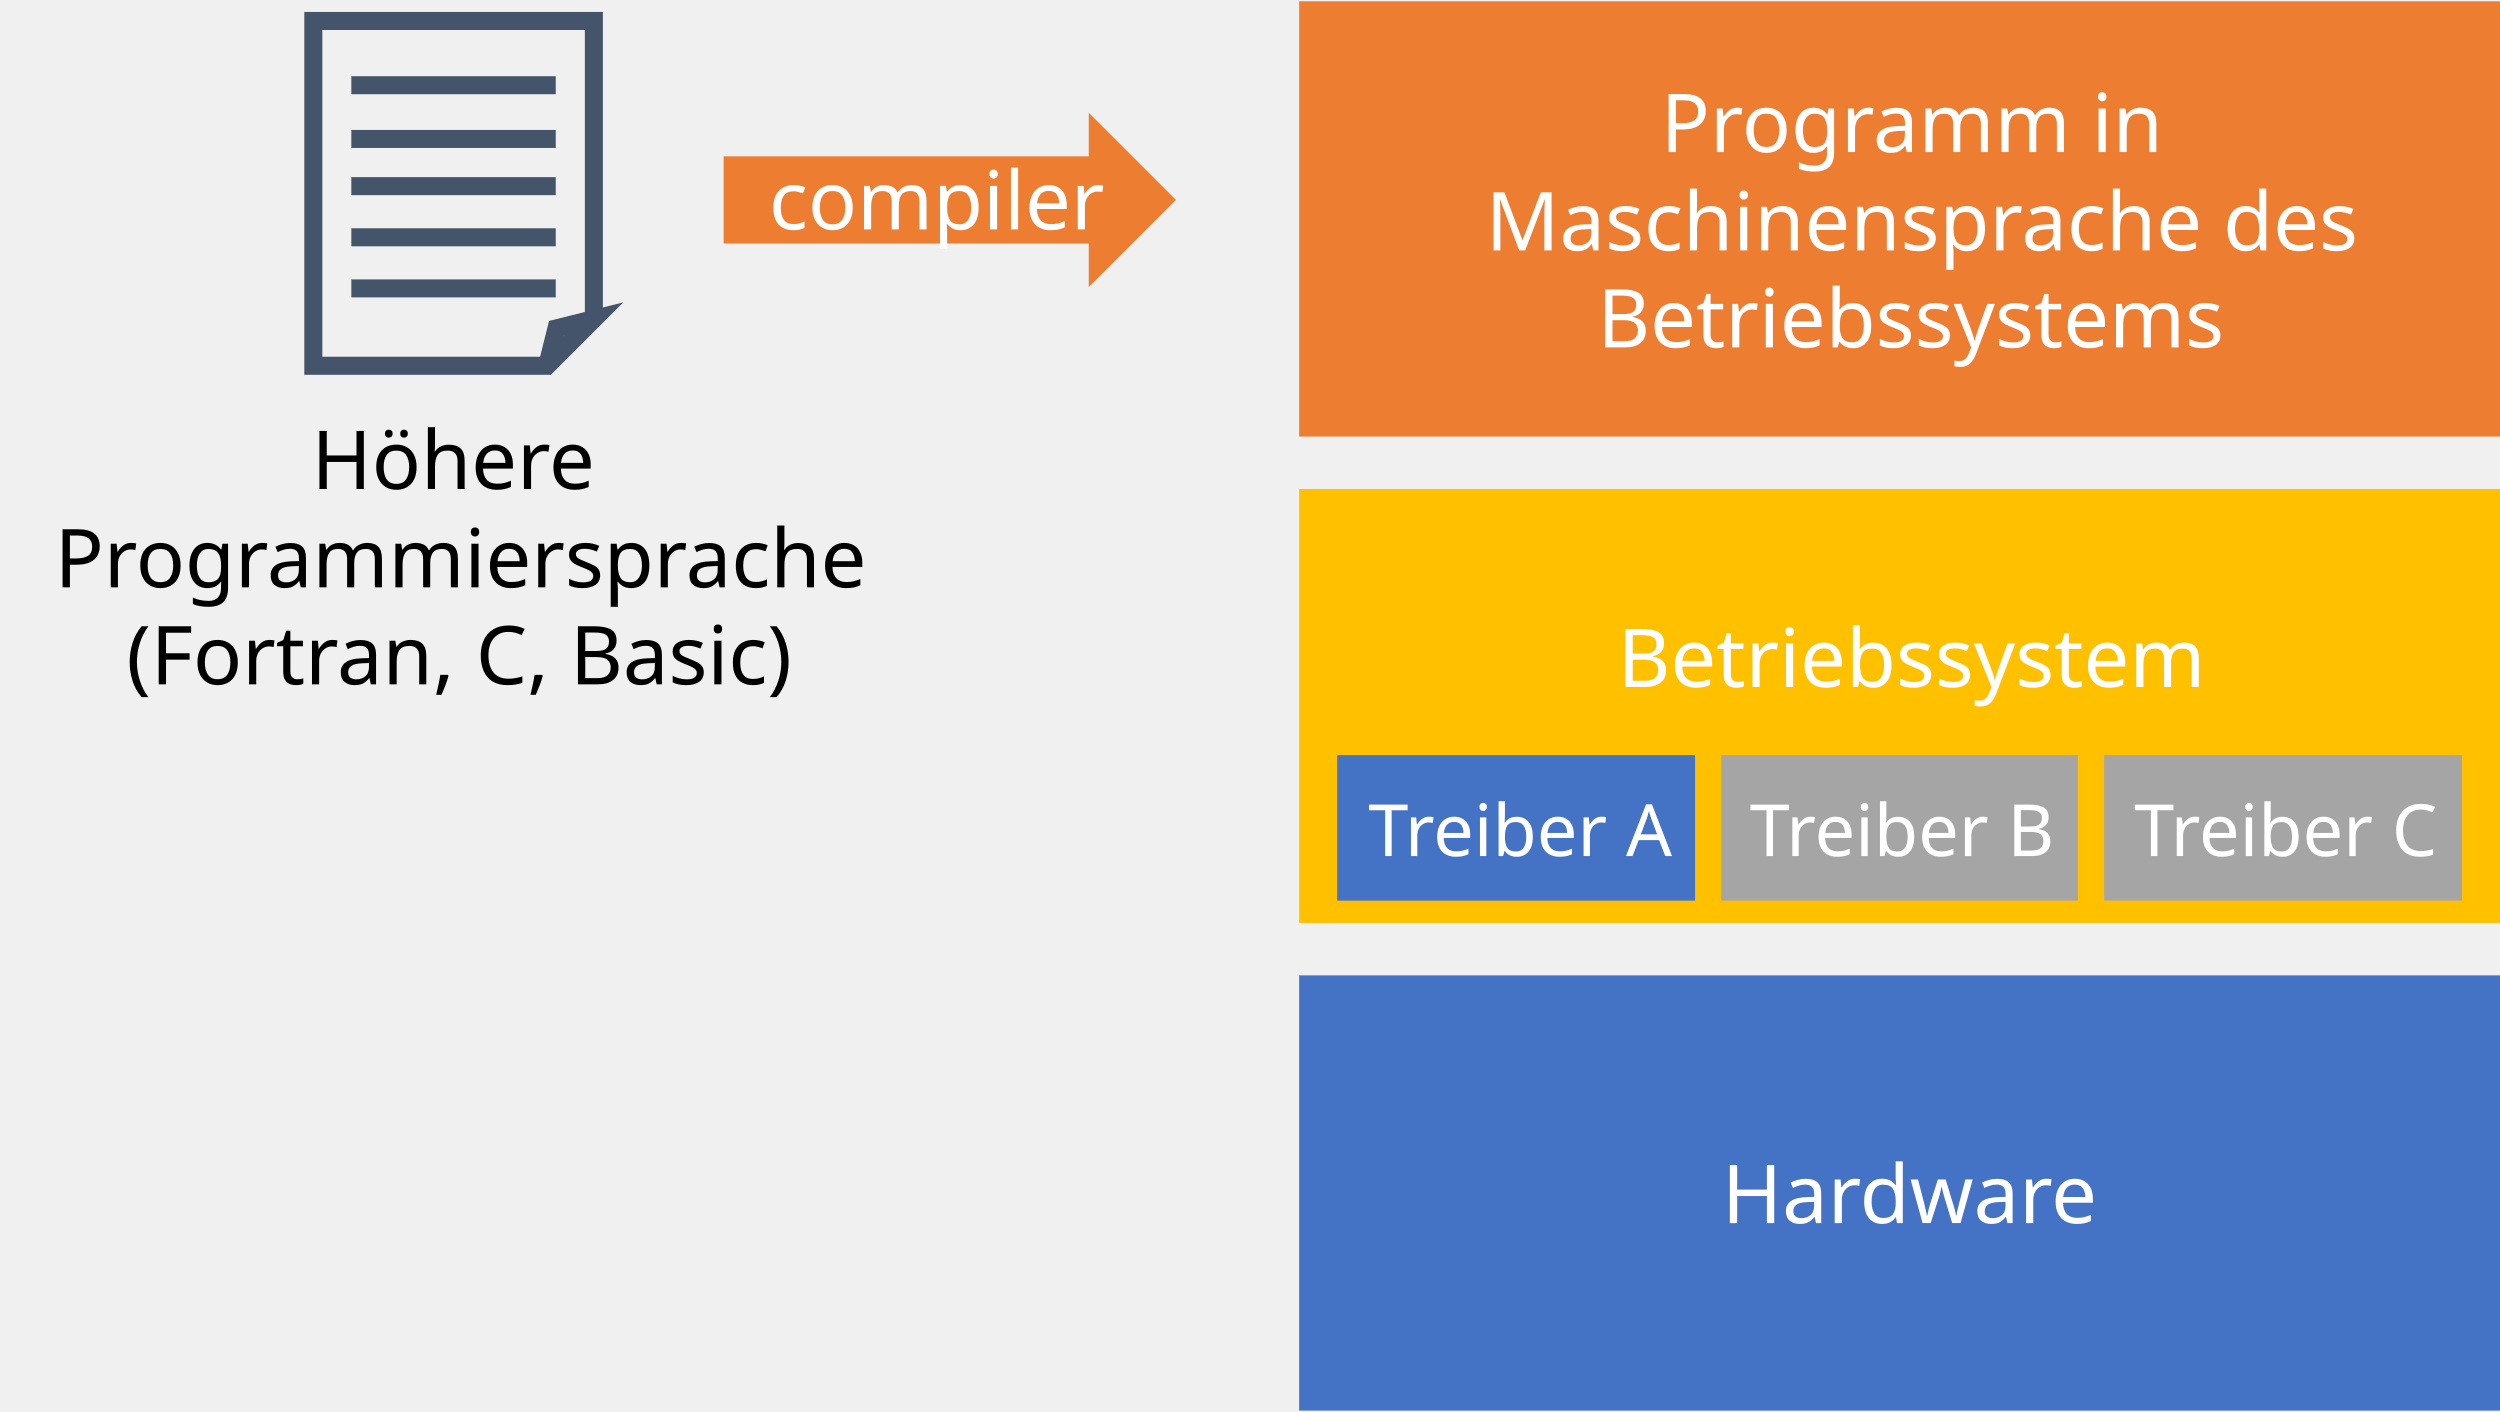
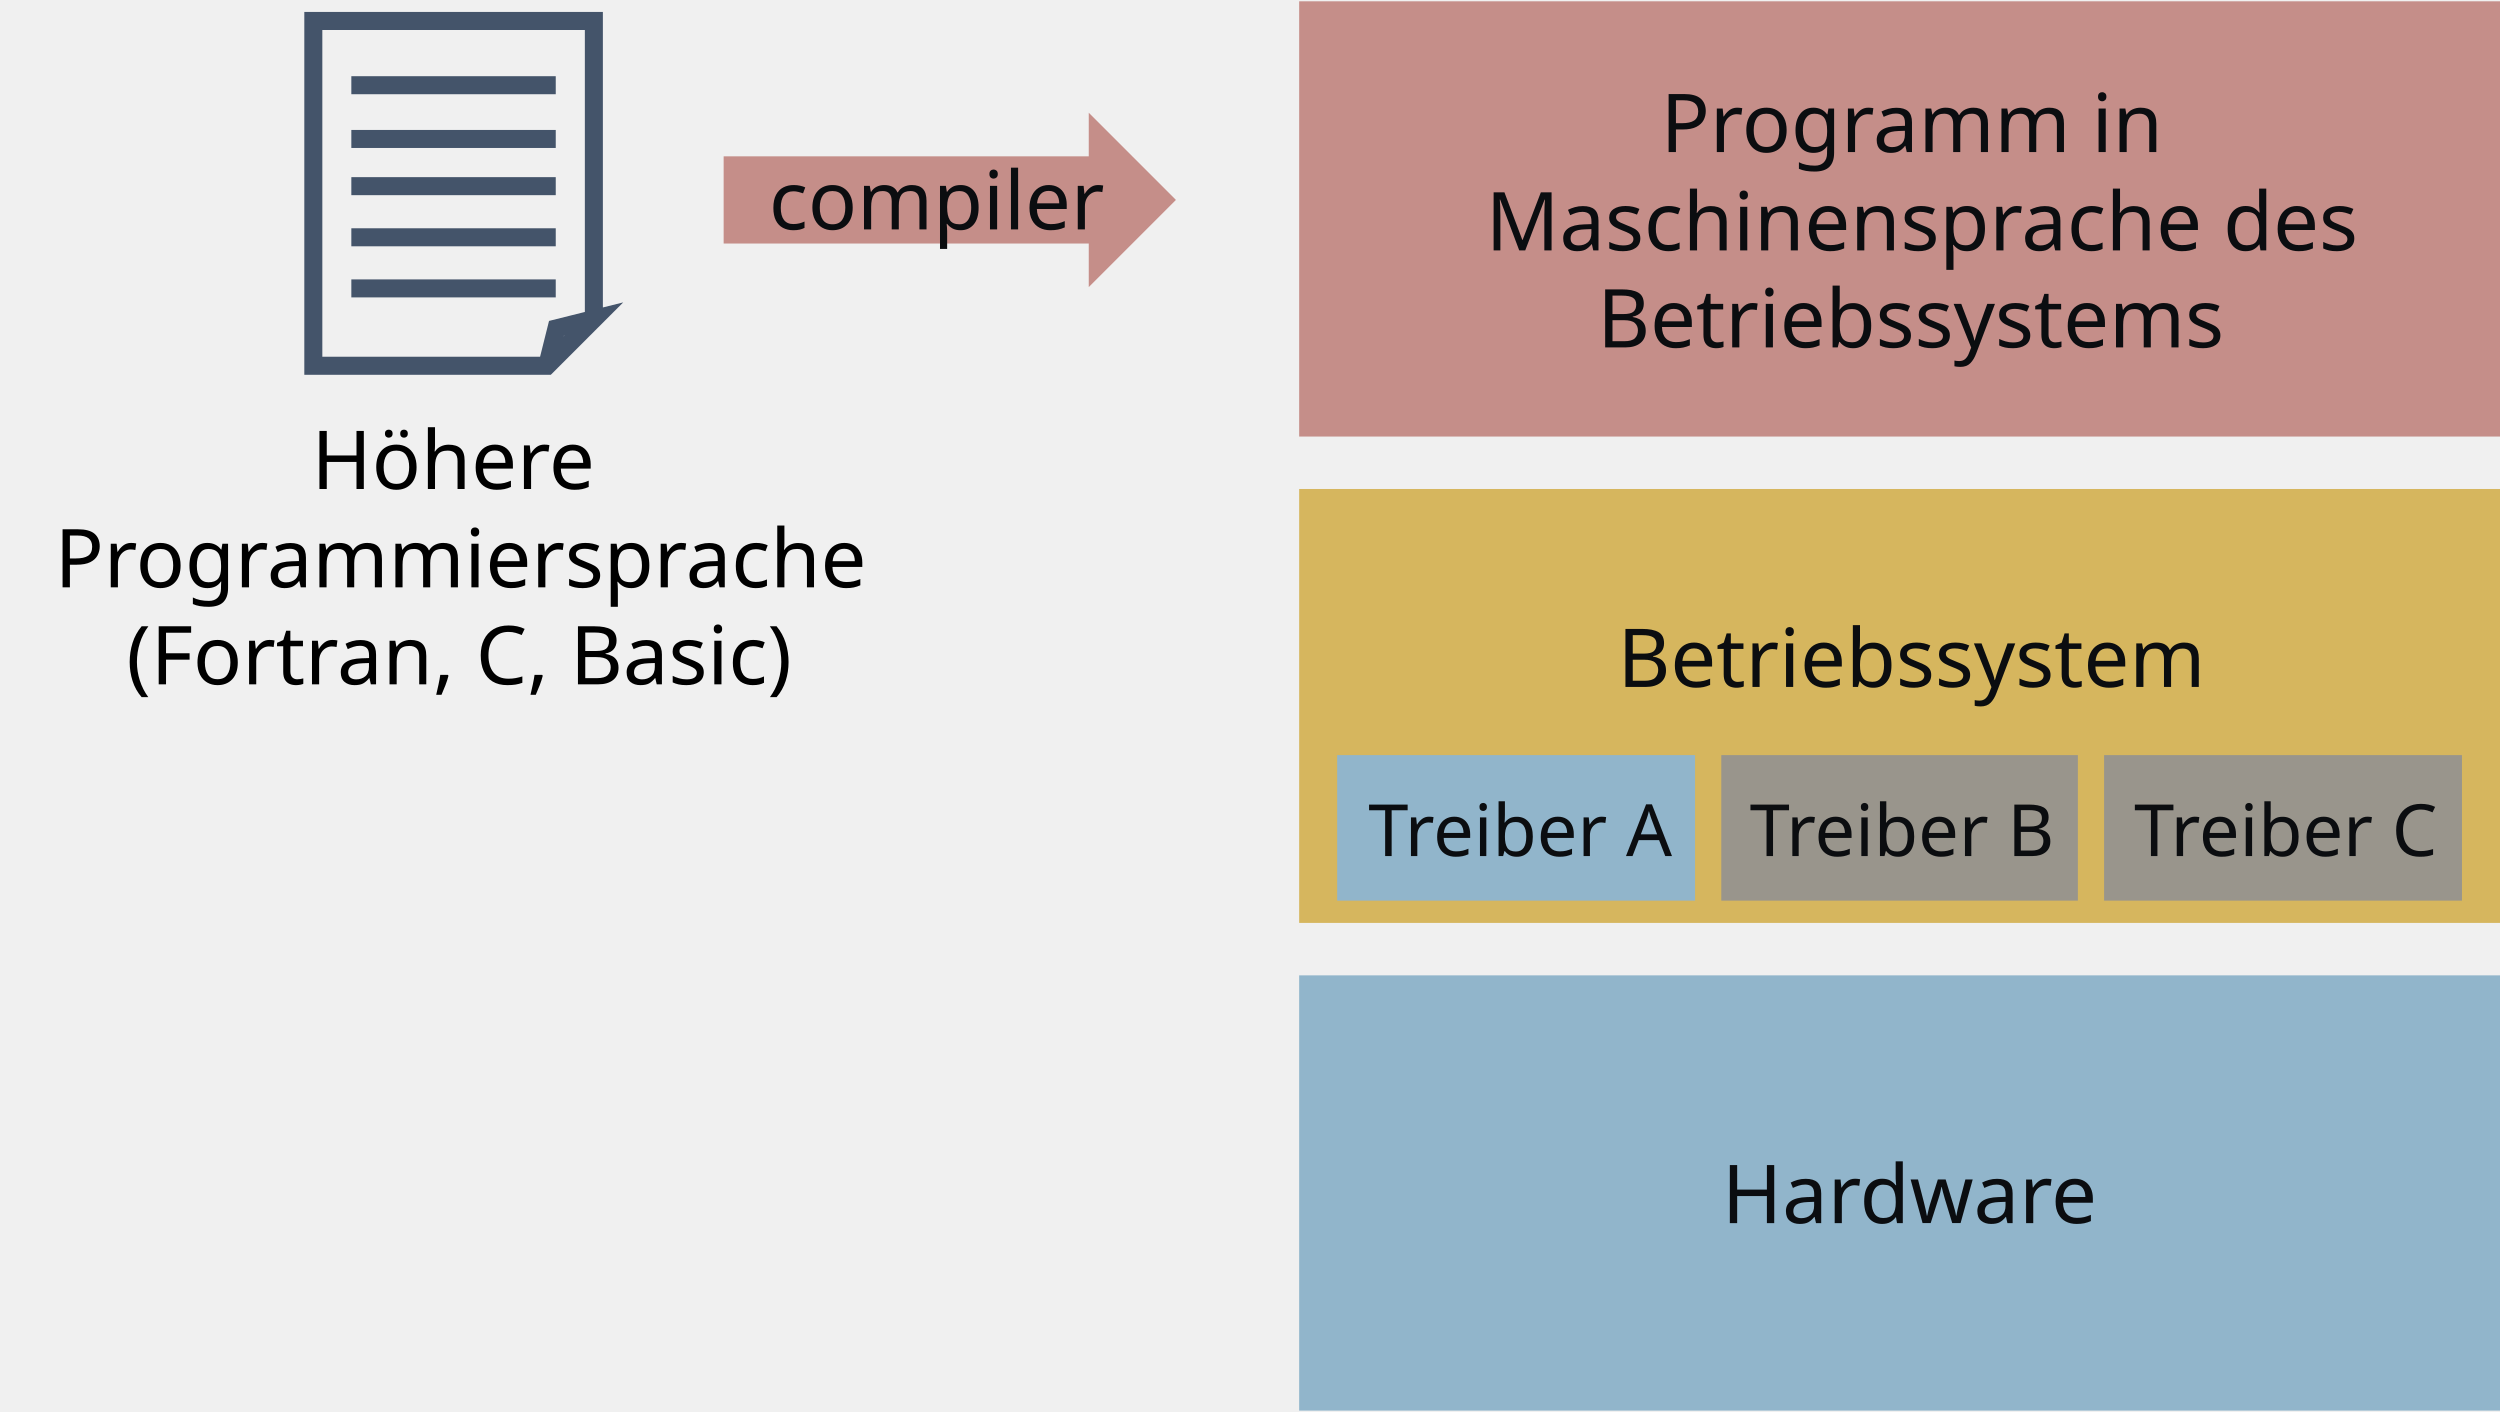
<svg xmlns="http://www.w3.org/2000/svg" width="1907" height="1077" xml:space="preserve" overflow="hidden">
  <g transform="translate(-201 -632)">
    <g>
      <text style="font-variant-ligatures:none" fill="#000000" fill-opacity="1" font-family="DIN Pro Regular,DIN Pro Regular_MSFontService,sans-serif" font-style="normal" font-variant="normal" font-weight="400" font-stretch="normal" font-size="62" text-anchor="start" direction="ltr" writing-mode="lr-tb" unicode-bidi="normal" text-decoration="none" transform="matrix(1 0 0 1 438.657 1005)">Höhere </text>
      <text style="font-variant-ligatures:none" fill="#000000" fill-opacity="1" font-family="DIN Pro Regular,DIN Pro Regular_MSFontService,sans-serif" font-style="normal" font-variant="normal" font-weight="400" font-stretch="normal" font-size="62" text-anchor="start" direction="ltr" writing-mode="lr-tb" unicode-bidi="normal" text-decoration="none" transform="matrix(1 0 0 1 242.72 1080)">Programmiersprache </text>
      <text style="font-variant-ligatures:none" fill="#000000" fill-opacity="1" font-family="DIN Pro Regular,DIN Pro Regular_MSFontService,sans-serif" font-style="normal" font-variant="normal" font-weight="400" font-stretch="normal" font-size="62" text-anchor="start" direction="ltr" writing-mode="lr-tb" unicode-bidi="normal" text-decoration="none" transform="matrix(1 0 0 1 297.445 1154)">(Fortran, C, Basic)</text>
      <path d="M618.333 911 625.466 882.466 654 875.332 618.333 911 440 911 440 648 654 648 654 875.332" stroke="#44546A" stroke-width="13.75" stroke-linecap="butt" stroke-linejoin="miter" stroke-miterlimit="8" stroke-opacity="1" fill="none" fill-rule="evenodd" />
      <path d="M469 697 624.923 697" stroke="#44546A" stroke-width="13.75" stroke-linecap="butt" stroke-linejoin="miter" stroke-miterlimit="8" stroke-opacity="1" fill="none" fill-rule="evenodd" />
      <path d="M469 738 624.923 738" stroke="#44546A" stroke-width="13.75" stroke-linecap="butt" stroke-linejoin="miter" stroke-miterlimit="8" stroke-opacity="1" fill="none" fill-rule="evenodd" />
      <path d="M469 774 624.923 774" stroke="#44546A" stroke-width="13.75" stroke-linecap="butt" stroke-linejoin="miter" stroke-miterlimit="8" stroke-opacity="1" fill="none" fill-rule="evenodd" />
      <path d="M469 813 624.923 813" stroke="#44546A" stroke-width="13.75" stroke-linecap="butt" stroke-linejoin="miter" stroke-miterlimit="8" stroke-opacity="1" fill="none" fill-rule="evenodd" />
      <path d="M469 852 624.923 852.001" stroke="#44546A" stroke-width="13.75" stroke-linecap="butt" stroke-linejoin="miter" stroke-miterlimit="8" stroke-opacity="1" fill="none" fill-rule="evenodd" />
-       <path d="M753 751.25 1031.5 751.25 1031.5 718 1098 784.5 1031.5 851 1031.5 817.75 753 817.75Z" fill="#ED7D31" fill-rule="evenodd" fill-opacity="1" />
-       <text style="font-variant-ligatures:none" fill="#FFFFFF" fill-opacity="1" font-family="DIN Pro Regular,DIN Pro Regular_MSFontService,sans-serif" font-style="normal" font-variant="normal" font-weight="400" font-stretch="normal" font-size="62" text-anchor="start" direction="ltr" writing-mode="lr-tb" unicode-bidi="normal" text-decoration="none" transform="matrix(1 0 0 1 787.524 807)">compiler</text>
-       <rect x="1192" y="633" width="916" height="332" fill="#ED7D31" fill-opacity="1" />
-       <text style="font-variant-ligatures:none" fill="#FFFFFF" fill-opacity="1" font-family="DIN Pro Regular,DIN Pro Regular_MSFontService,sans-serif" font-style="normal" font-variant="normal" font-weight="400" font-stretch="normal" font-size="62" text-anchor="start" direction="ltr" writing-mode="lr-tb" unicode-bidi="normal" text-decoration="none" transform="matrix(1 0 0 1 1467.81 748)">Programm in </text>
-       <text style="font-variant-ligatures:none" fill="#FFFFFF" fill-opacity="1" font-family="DIN Pro Regular,DIN Pro Regular_MSFontService,sans-serif" font-style="normal" font-variant="normal" font-weight="400" font-stretch="normal" font-size="62" text-anchor="start" direction="ltr" writing-mode="lr-tb" unicode-bidi="normal" text-decoration="none" transform="matrix(1 0 0 1 1334.32 823)">Maschinensprache des </text>
-       <text style="font-variant-ligatures:none" fill="#FFFFFF" fill-opacity="1" font-family="DIN Pro Regular,DIN Pro Regular_MSFontService,sans-serif" font-style="normal" font-variant="normal" font-weight="400" font-stretch="normal" font-size="62" text-anchor="start" direction="ltr" writing-mode="lr-tb" unicode-bidi="normal" text-decoration="none" transform="matrix(1 0 0 1 1419.41 897)">Betriebssystems</text>
-       <rect x="1192" y="1005" width="916" height="331" fill="#FFC000" fill-opacity="1" />
-       <text style="font-variant-ligatures:none" fill="#FFFFFF" fill-opacity="1" font-family="DIN Pro Regular,DIN Pro Regular_MSFontService,sans-serif" font-style="normal" font-variant="normal" font-weight="400" font-stretch="normal" font-size="62" text-anchor="start" direction="ltr" writing-mode="lr-tb" unicode-bidi="normal" text-decoration="none" transform="matrix(1 0 0 1 1434.87 1156)">Betriebssystem</text>
-       <rect x="1221" y="1208" width="273" height="111" fill="#4472C4" fill-opacity="1" />
-       <text style="font-variant-ligatures:none" fill="#FFFFFF" fill-opacity="1" font-family="DIN Pro Regular,DIN Pro Regular_MSFontService,sans-serif" font-style="normal" font-variant="normal" font-weight="400" font-stretch="normal" font-size="55" text-anchor="start" direction="ltr" writing-mode="lr-tb" unicode-bidi="normal" text-decoration="none" transform="matrix(1 0 0 1 1244.78 1285)">Treiber A</text>
-       <rect x="1514" y="1208" width="272" height="111" fill="#A5A5A5" fill-opacity="1" />
-       <text style="font-variant-ligatures:none" fill="#FFFFFF" fill-opacity="1" font-family="DIN Pro Regular,DIN Pro Regular_MSFontService,sans-serif" font-style="normal" font-variant="normal" font-weight="400" font-stretch="normal" font-size="55" text-anchor="start" direction="ltr" writing-mode="lr-tb" unicode-bidi="normal" text-decoration="none" transform="matrix(1 0 0 1 1535.7 1285)">Treiber B</text>
-       <rect x="1806" y="1208" width="273" height="111" fill="#A5A5A5" fill-opacity="1" />
-       <text style="font-variant-ligatures:none" fill="#FFFFFF" fill-opacity="1" font-family="DIN Pro Regular,DIN Pro Regular_MSFontService,sans-serif" font-style="normal" font-variant="normal" font-weight="400" font-stretch="normal" font-size="55" text-anchor="start" direction="ltr" writing-mode="lr-tb" unicode-bidi="normal" text-decoration="none" transform="matrix(1 0 0 1 1828.92 1285)">Treiber C</text>
-       <rect x="1192" y="1376" width="916" height="332" fill="#4472C4" fill-opacity="1" />
-       <text style="font-variant-ligatures:none" fill="#FFFFFF" fill-opacity="1" font-family="DIN Pro Regular,DIN Pro Regular_MSFontService,sans-serif" font-style="normal" font-variant="normal" font-weight="400" font-stretch="normal" font-size="62" text-anchor="start" direction="ltr" writing-mode="lr-tb" unicode-bidi="normal" text-decoration="none" transform="matrix(1 0 0 1 1514.51 1565)">Hardware</text>
+       <path d="M753 751.25 1031.5 751.25 1031.5 718 1098 784.5 1031.5 851 1031.5 817.75 753 817.75Z" fill="#C58E89" fill-rule="evenodd" />
+       <text style="font-variant-ligatures:none" fill="#0B0D10" fill-opacity="1" font-family="DIN Pro Regular,DIN Pro Regular_MSFontService,sans-serif" font-style="normal" font-variant="normal" font-weight="400" font-stretch="normal" font-size="62" text-anchor="start" direction="ltr" writing-mode="lr-tb" unicode-bidi="normal" text-decoration="none" transform="matrix(1 0 0 1 787.524 807)">compiler</text>
+       <rect x="1192" y="633" width="916" height="332" fill="#C58E89" />
+       <text style="font-variant-ligatures:none" fill="#0B0D10" fill-opacity="1" font-family="DIN Pro Regular,DIN Pro Regular_MSFontService,sans-serif" font-style="normal" font-variant="normal" font-weight="400" font-stretch="normal" font-size="62" text-anchor="start" direction="ltr" writing-mode="lr-tb" unicode-bidi="normal" text-decoration="none" transform="matrix(1 0 0 1 1467.81 748)">Programm in </text>
+       <text style="font-variant-ligatures:none" fill="#0B0D10" fill-opacity="1" font-family="DIN Pro Regular,DIN Pro Regular_MSFontService,sans-serif" font-style="normal" font-variant="normal" font-weight="400" font-stretch="normal" font-size="62" text-anchor="start" direction="ltr" writing-mode="lr-tb" unicode-bidi="normal" text-decoration="none" transform="matrix(1 0 0 1 1334.32 823)">Maschinensprache des </text>
+       <text style="font-variant-ligatures:none" fill="#0B0D10" fill-opacity="1" font-family="DIN Pro Regular,DIN Pro Regular_MSFontService,sans-serif" font-style="normal" font-variant="normal" font-weight="400" font-stretch="normal" font-size="62" text-anchor="start" direction="ltr" writing-mode="lr-tb" unicode-bidi="normal" text-decoration="none" transform="matrix(1 0 0 1 1419.41 897)">Betriebssystems</text>
+       <rect x="1192" y="1005" width="916" height="331" fill="#D6B65E" />
+       <text style="font-variant-ligatures:none" fill="#0B0D10" fill-opacity="1" font-family="DIN Pro Regular,DIN Pro Regular_MSFontService,sans-serif" font-style="normal" font-variant="normal" font-weight="400" font-stretch="normal" font-size="62" text-anchor="start" direction="ltr" writing-mode="lr-tb" unicode-bidi="normal" text-decoration="none" transform="matrix(1 0 0 1 1434.87 1156)">Betriebssystem</text>
+       <rect x="1221" y="1208" width="273" height="111" fill="#91B5CB" />
+       <text style="font-variant-ligatures:none" fill="#0B0D10" fill-opacity="1" font-family="DIN Pro Regular,DIN Pro Regular_MSFontService,sans-serif" font-style="normal" font-variant="normal" font-weight="400" font-stretch="normal" font-size="55" text-anchor="start" direction="ltr" writing-mode="lr-tb" unicode-bidi="normal" text-decoration="none" transform="matrix(1 0 0 1 1244.78 1285)">Treiber A</text>
+       <rect x="1514" y="1208" width="272" height="111" fill="#99958C" />
+       <text style="font-variant-ligatures:none" fill="#0B0D10" fill-opacity="1" font-family="DIN Pro Regular,DIN Pro Regular_MSFontService,sans-serif" font-style="normal" font-variant="normal" font-weight="400" font-stretch="normal" font-size="55" text-anchor="start" direction="ltr" writing-mode="lr-tb" unicode-bidi="normal" text-decoration="none" transform="matrix(1 0 0 1 1535.7 1285)">Treiber B</text>
+       <rect x="1806" y="1208" width="273" height="111" fill="#99958C" />
+       <text style="font-variant-ligatures:none" fill="#0B0D10" fill-opacity="1" font-family="DIN Pro Regular,DIN Pro Regular_MSFontService,sans-serif" font-style="normal" font-variant="normal" font-weight="400" font-stretch="normal" font-size="55" text-anchor="start" direction="ltr" writing-mode="lr-tb" unicode-bidi="normal" text-decoration="none" transform="matrix(1 0 0 1 1828.92 1285)">Treiber C</text>
+       <rect x="1192" y="1376" width="916" height="332" fill="#91B5CB" />
+       <text style="font-variant-ligatures:none" fill="#0B0D10" fill-opacity="1" font-family="DIN Pro Regular,DIN Pro Regular_MSFontService,sans-serif" font-style="normal" font-variant="normal" font-weight="400" font-stretch="normal" font-size="62" text-anchor="start" direction="ltr" writing-mode="lr-tb" unicode-bidi="normal" text-decoration="none" transform="matrix(1 0 0 1 1514.51 1565)">Hardware</text>
    </g>
  </g>
</svg>
